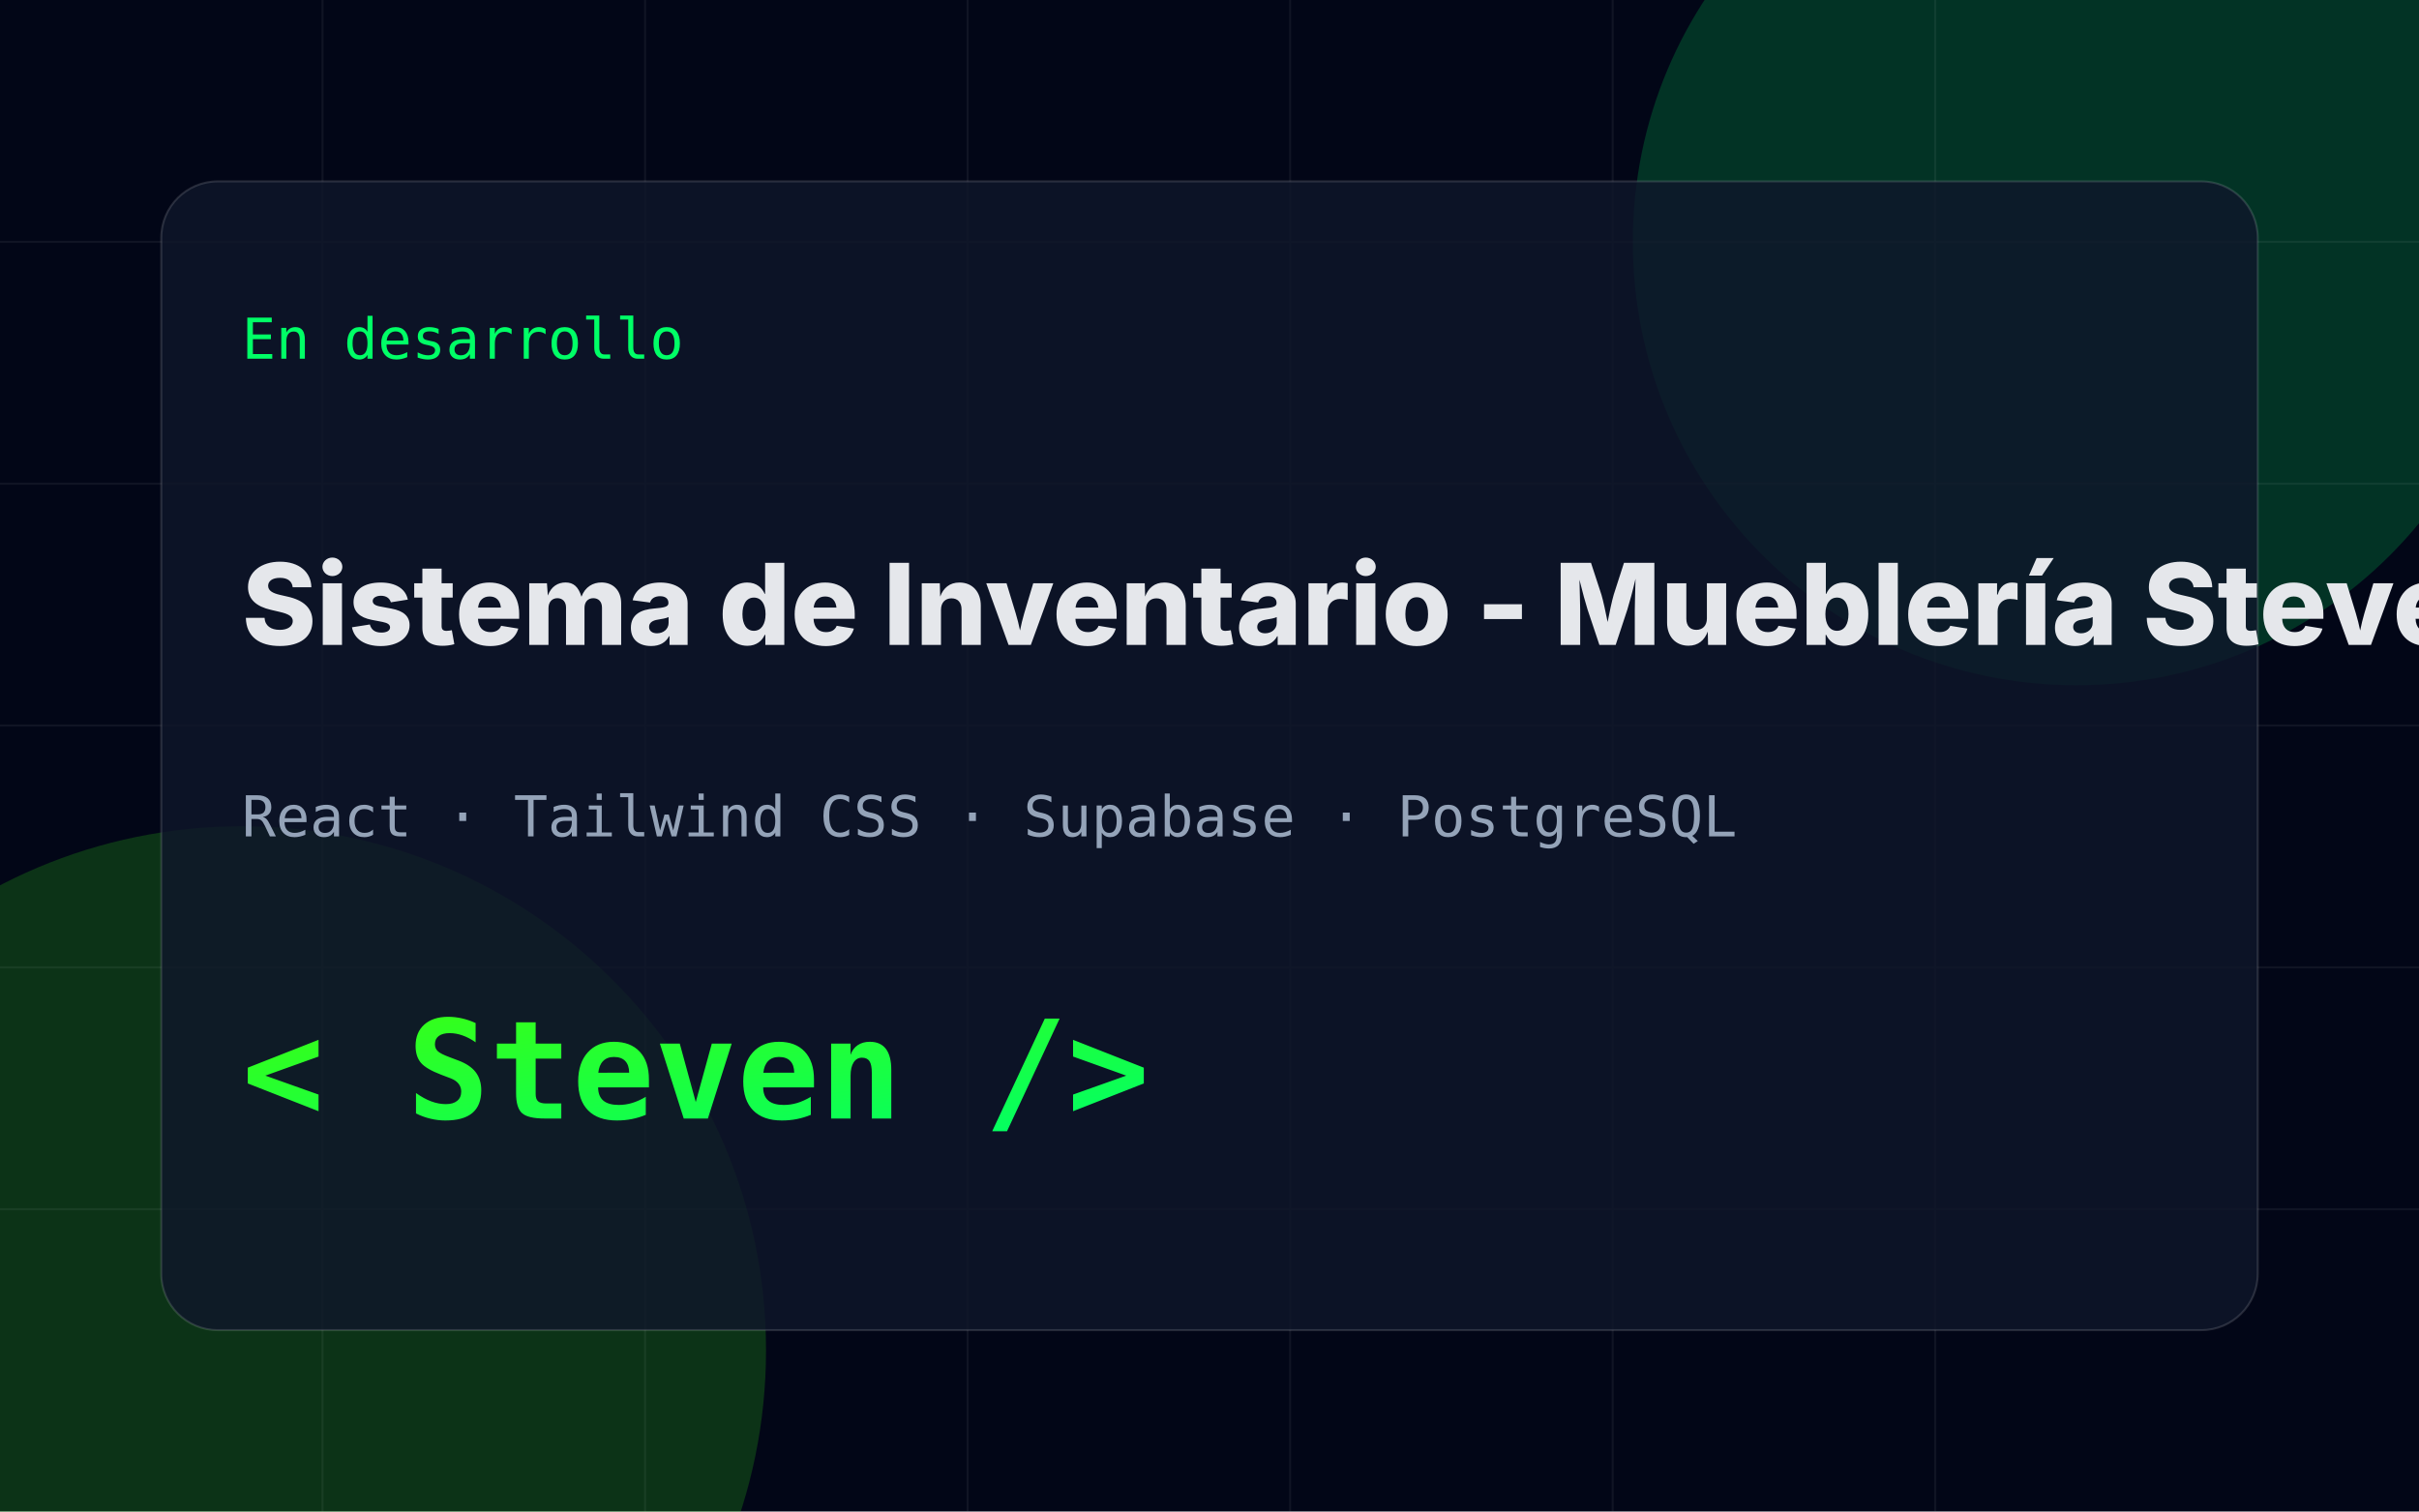
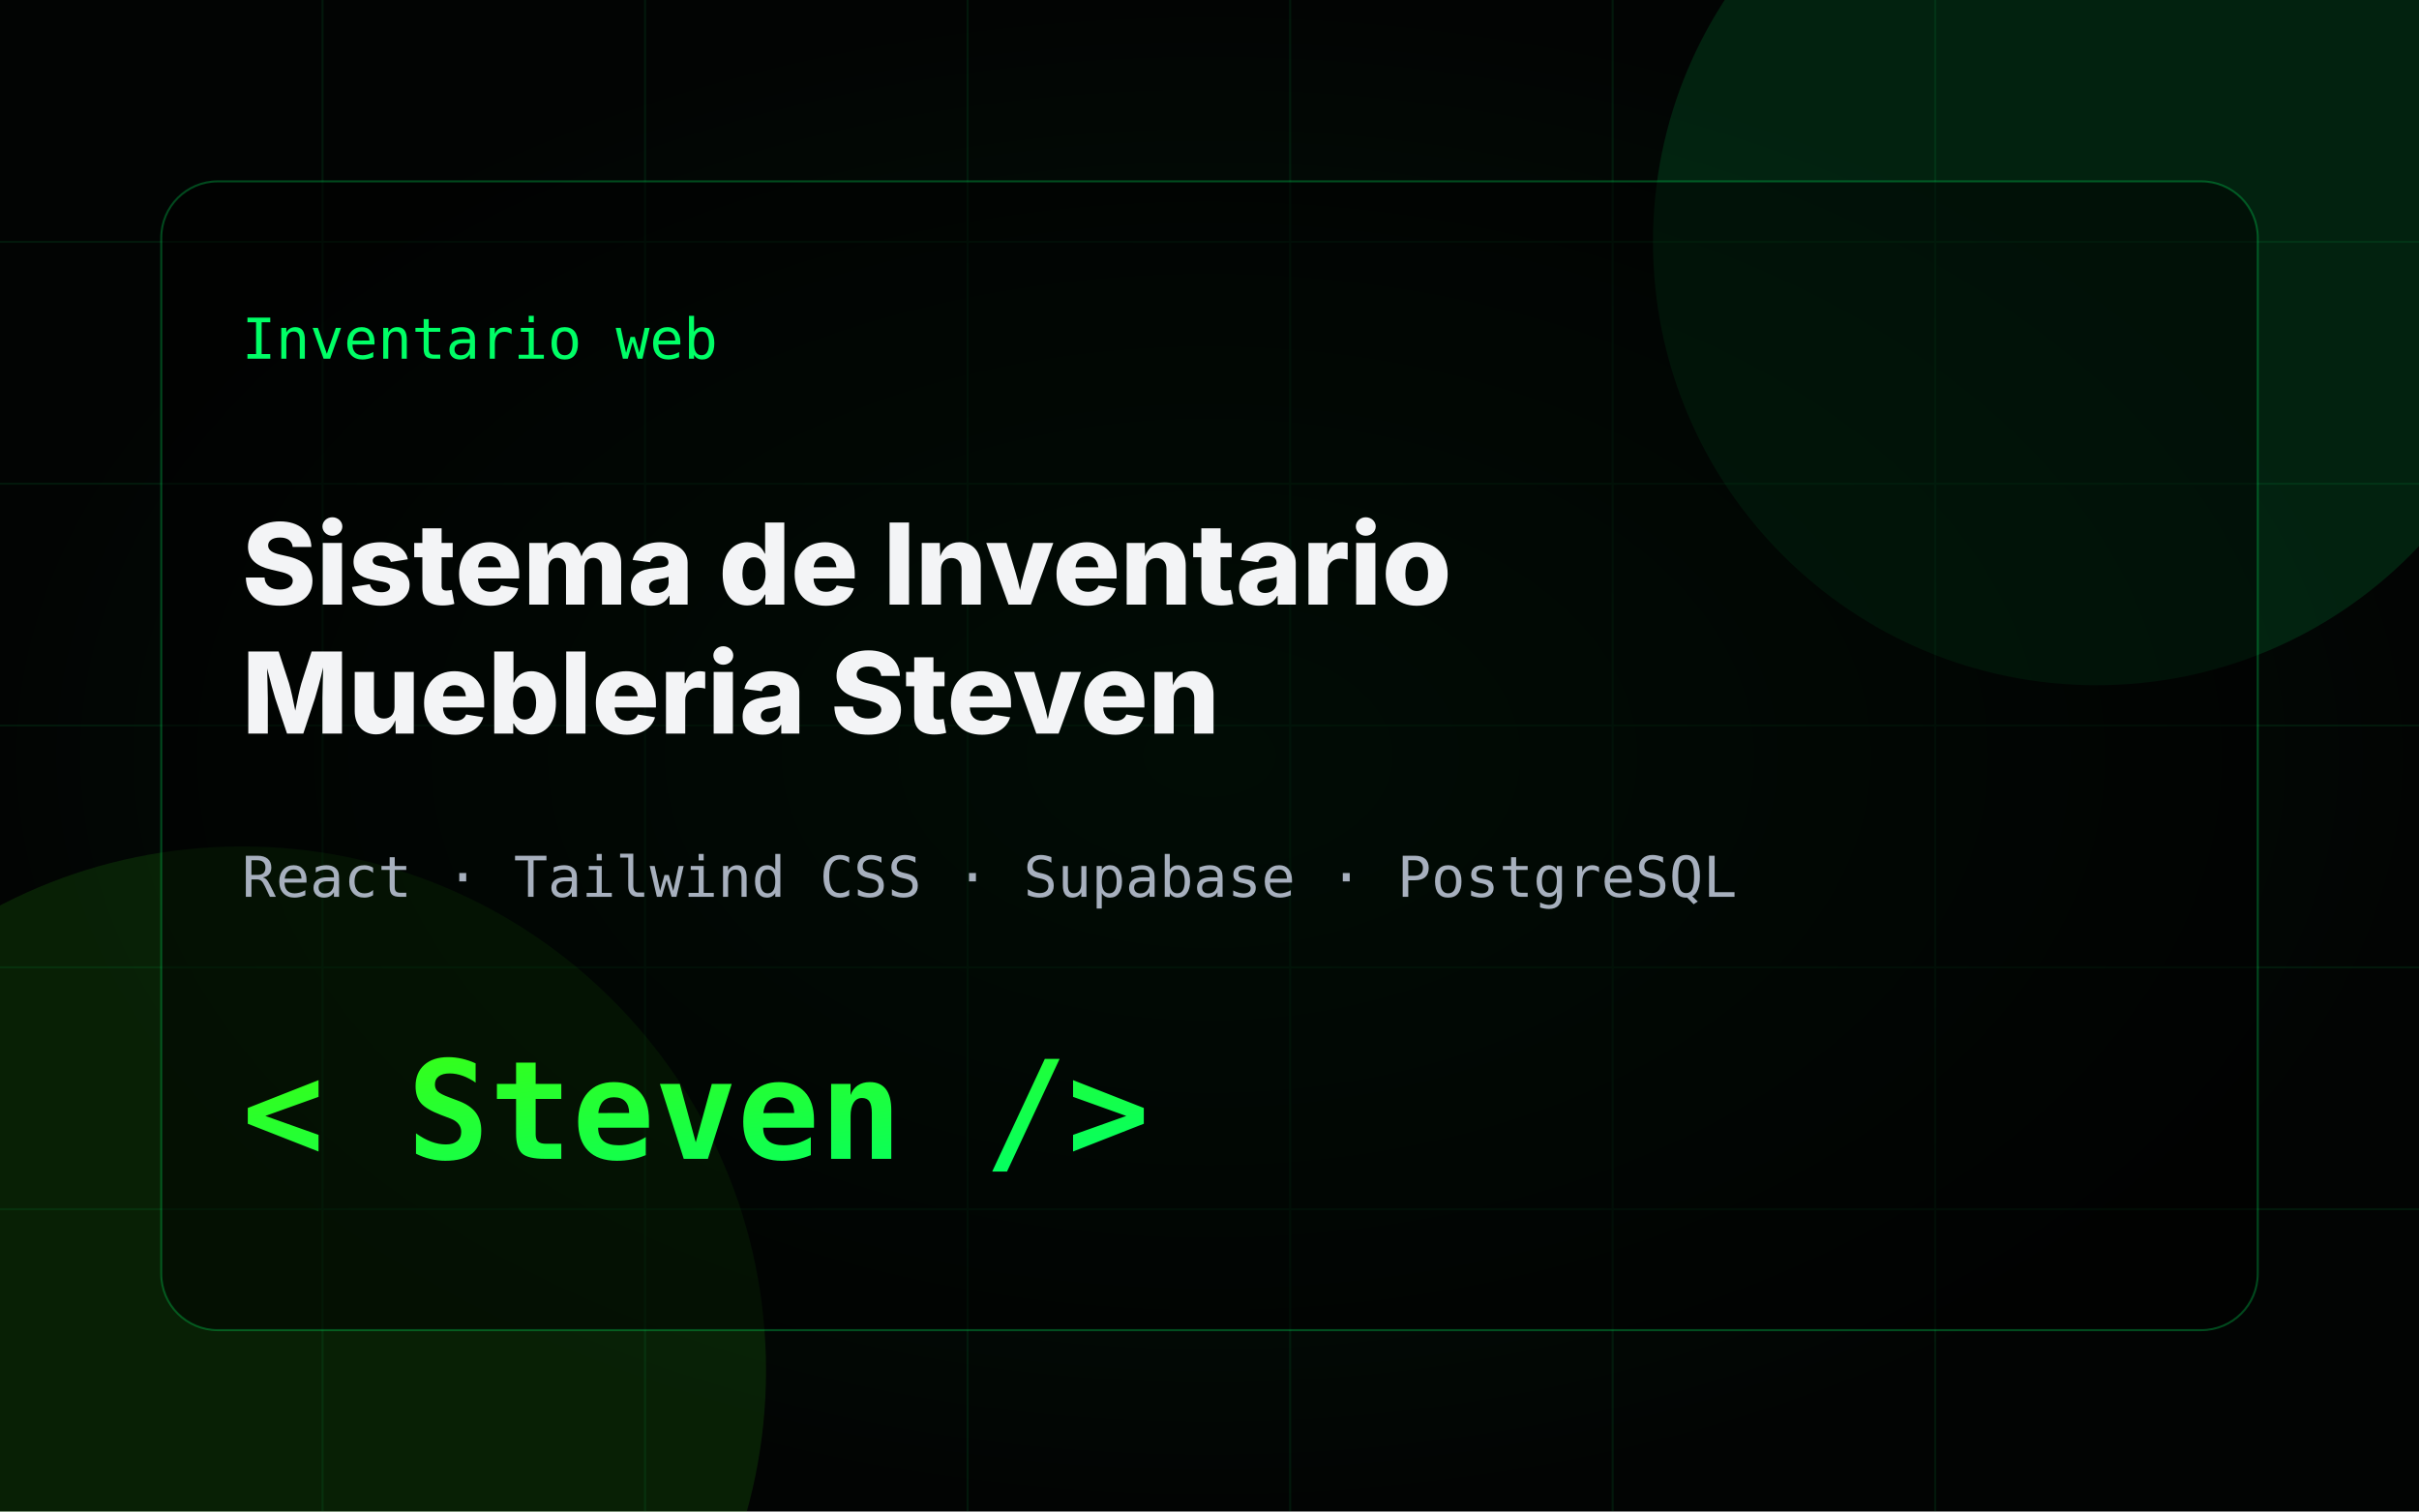
<svg xmlns="http://www.w3.org/2000/svg" width="1200" height="750" viewBox="0 0 1200 750">
  <defs>
    <linearGradient id="g" x1="0" x2="1" y1="0" y2="1">
      <stop stop-color="#39FF14" />
      <stop offset="1" stop-color="#00FF66" />
    </linearGradient>
+     <radialGradient id="glow" cx="50%" cy="50%" r="50%">
+       <stop stop-color="#00FF66" stop-opacity="0.45" />
+       <stop offset="1" stop-color="#00FF66" stop-opacity="0" />
+     </radialGradient>
  </defs>
-   <rect width="1200" height="750" fill="#020617" />
-   <circle cx="1030" cy="120" r="220" fill="#00FF66" opacity="0.18" />
-   <circle cx="120" cy="670" r="260" fill="#39FF14" opacity="0.18" />
-   <path d="M0 120 H1200 M0 240 H1200 M0 360 H1200 M0 480 H1200 M0 600 H1200 M160 0 V750 M320 0 V750 M480 0 V750 M640 0 V750 M800 0 V750 M960 0 V750" stroke="rgba(255,255,255,0.055)" />
-   <rect x="80" y="90" width="1040" height="570" rx="28" fill="rgba(15,23,42,0.82)" stroke="rgba(255,255,255,0.14)" />
-   <text x="120" y="178" fill="#00FF66" font-family="JetBrains Mono, Consolas, monospace" font-size="28">En desarrollo</text>
-   <text x="120" y="320" fill="#E5E7EB" font-family="Inter, Arial, sans-serif" font-size="56" font-weight="800">Sistema de Inventario - Mueblería Steven</text>
-   <text x="120" y="415" fill="#94A3B8" font-family="JetBrains Mono, Consolas, monospace" font-size="28">React · Tailwind CSS · Supabase · PostgreSQL</text>
-   <text x="120" y="555" fill="url(#g)" font-family="JetBrains Mono, Consolas, monospace" font-size="68" font-weight="800">&lt; Steven /&gt;</text>
+   <rect width="1200" height="750" fill="#020403" />
+   <rect width="1200" height="750" fill="url(#glow)" opacity="0.18" />
+   <circle cx="1040" cy="120" r="220" fill="#00FF66" opacity="0.12" />
+   <circle cx="120" cy="680" r="260" fill="#39FF14" opacity="0.11" />
+   <path d="M0 120 H1200 M0 240 H1200 M0 360 H1200 M0 480 H1200 M0 600 H1200 M160 0 V750 M320 0 V750 M480 0 V750 M640 0 V750 M800 0 V750 M960 0 V750" stroke="#00FF66" opacity="0.08" />
+   <rect x="80" y="90" width="1040" height="570" rx="28" fill="rgba(0,0,0,0.50)" stroke="#00FF66" stroke-opacity="0.28" />
+   <text x="120" y="178" fill="#00FF66" font-family="JetBrains Mono, Consolas, monospace" font-size="28">Inventario web</text>
+   <text x="120" y="300" fill="#F3F4F6" font-family="Inter, Arial, sans-serif" font-size="56" font-weight="800">
+     <tspan x="120" dy="0">Sistema de Inventario</tspan>
+     <tspan x="120" dy="64">Muebleria Steven</tspan>
+   </text>
+   <text x="120" y="445" fill="#A7B0BE" font-family="JetBrains Mono, Consolas, monospace" font-size="28">React · Tailwind CSS · Supabase · PostgreSQL</text>
+   <text x="120" y="575" fill="url(#g)" font-family="JetBrains Mono, Consolas, monospace" font-size="68" font-weight="800">&lt; Steven /&gt;</text>
</svg>
